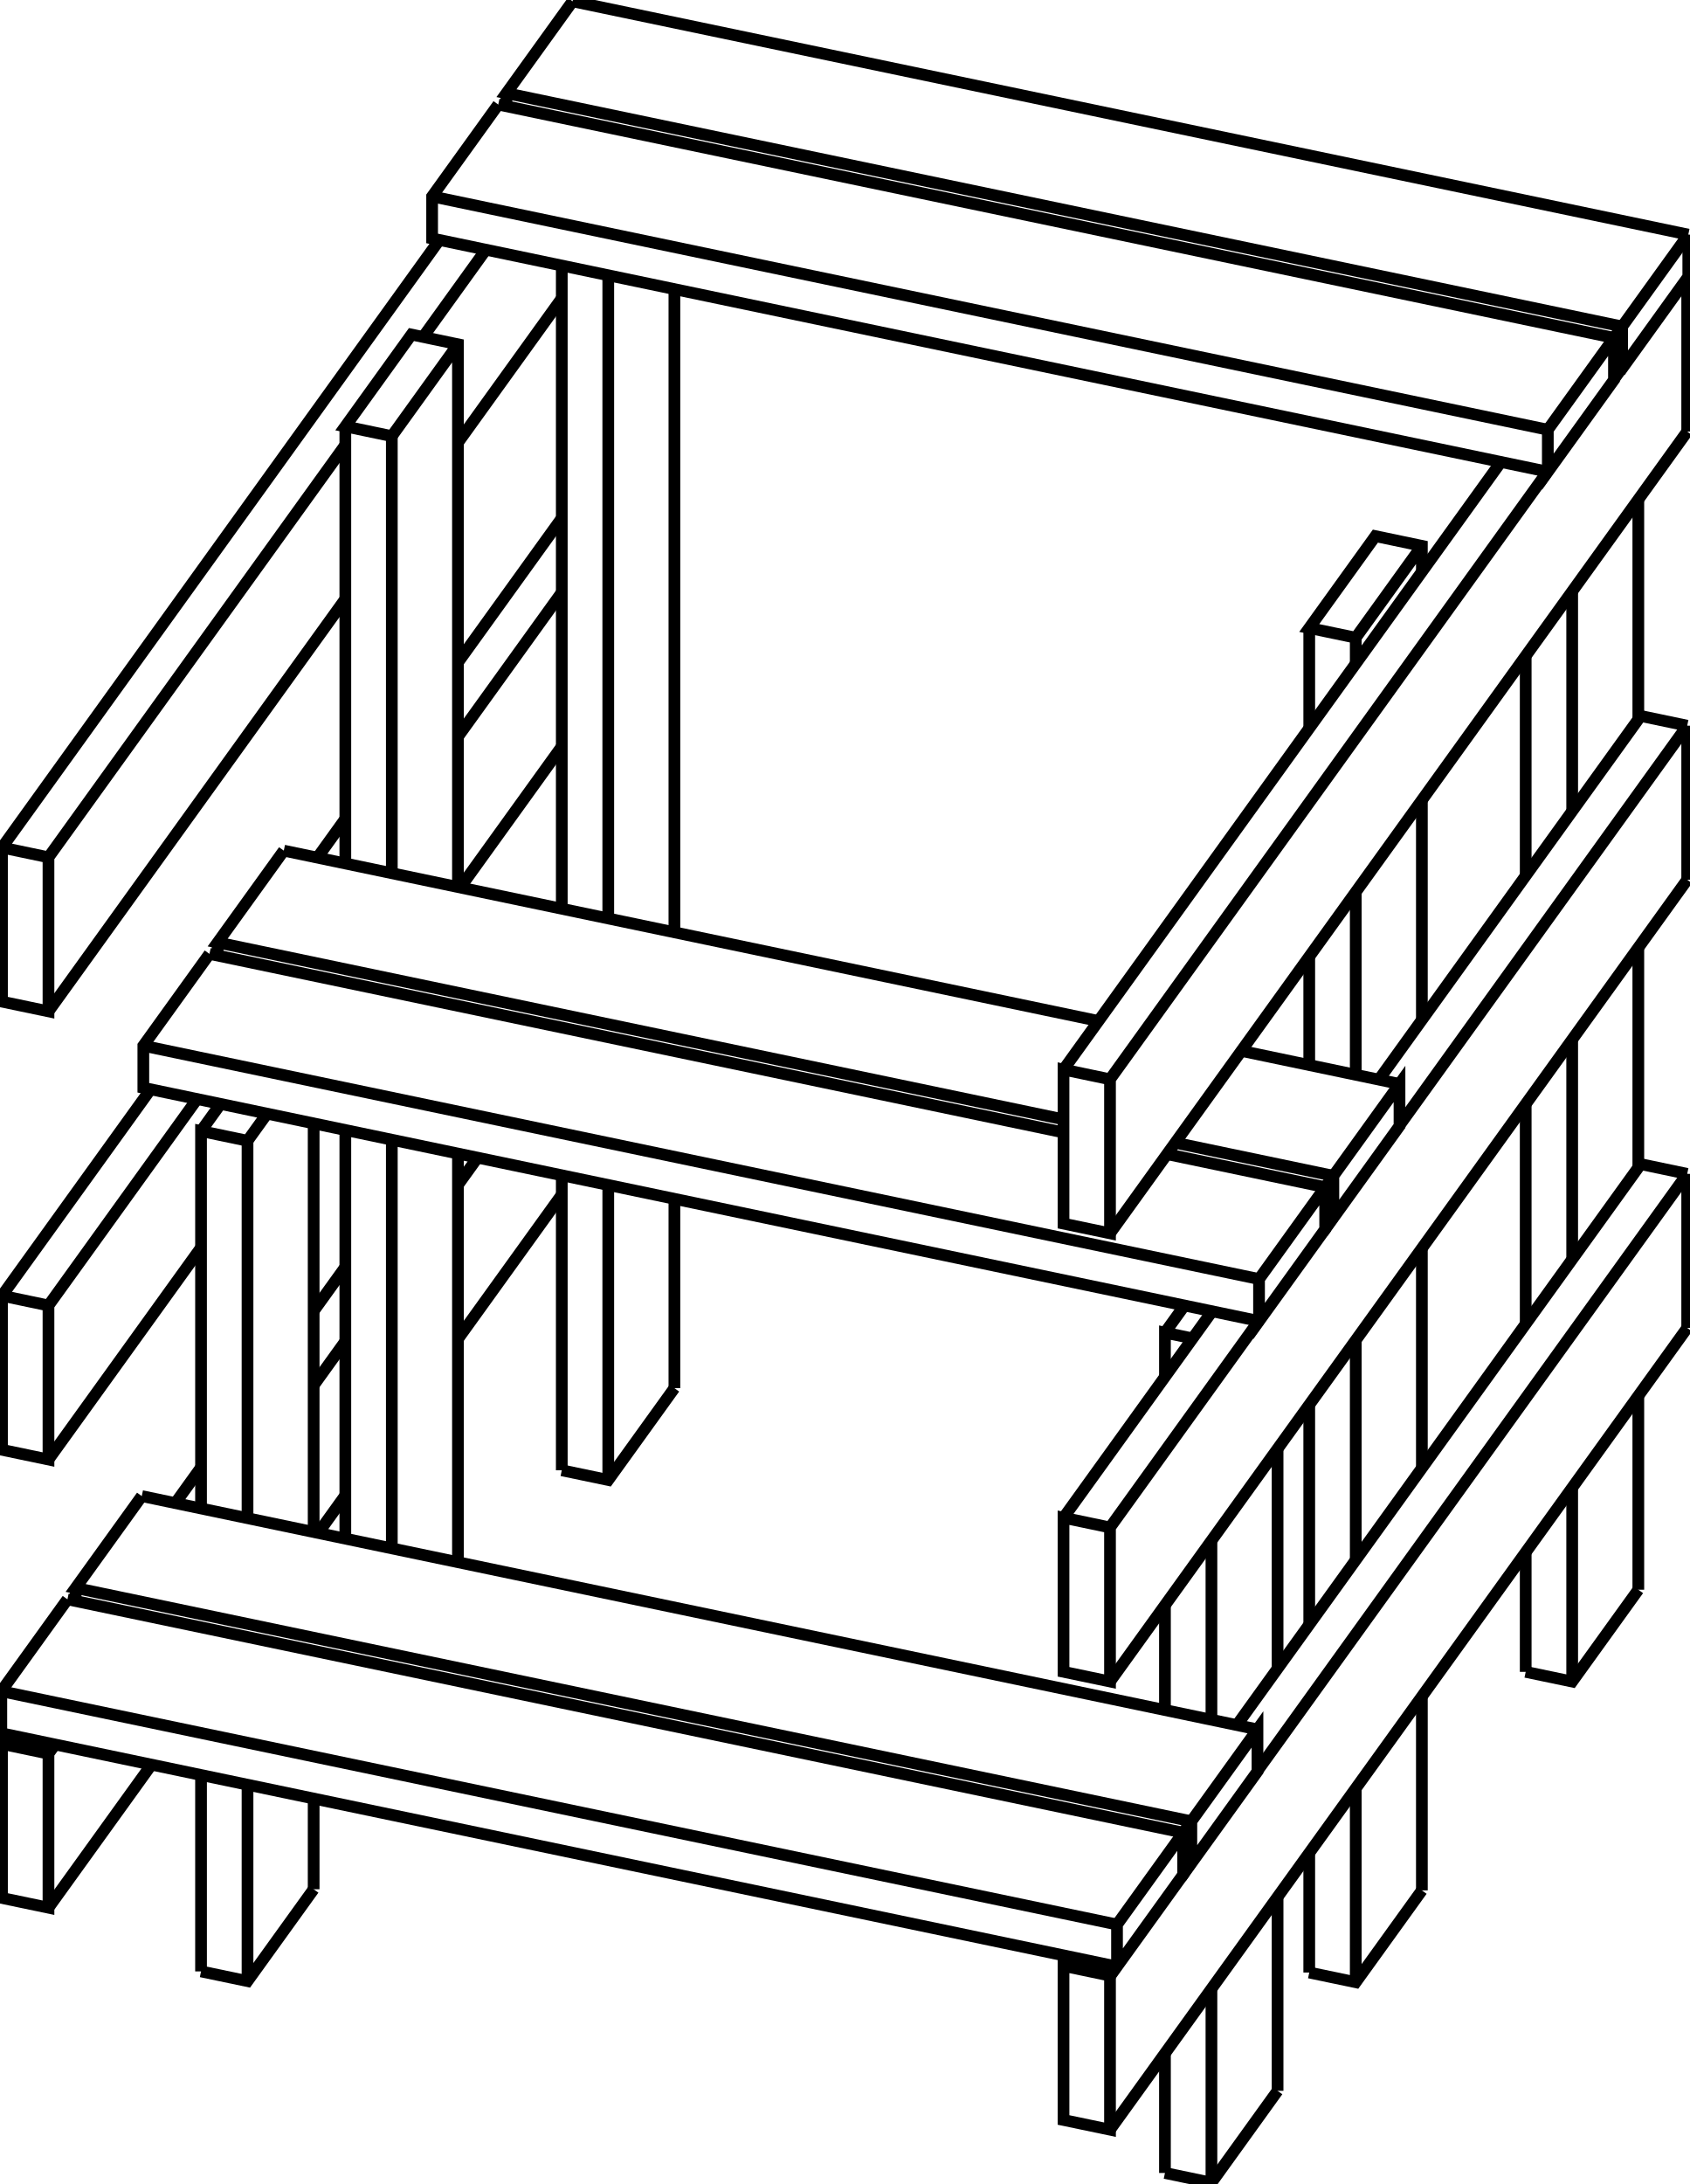
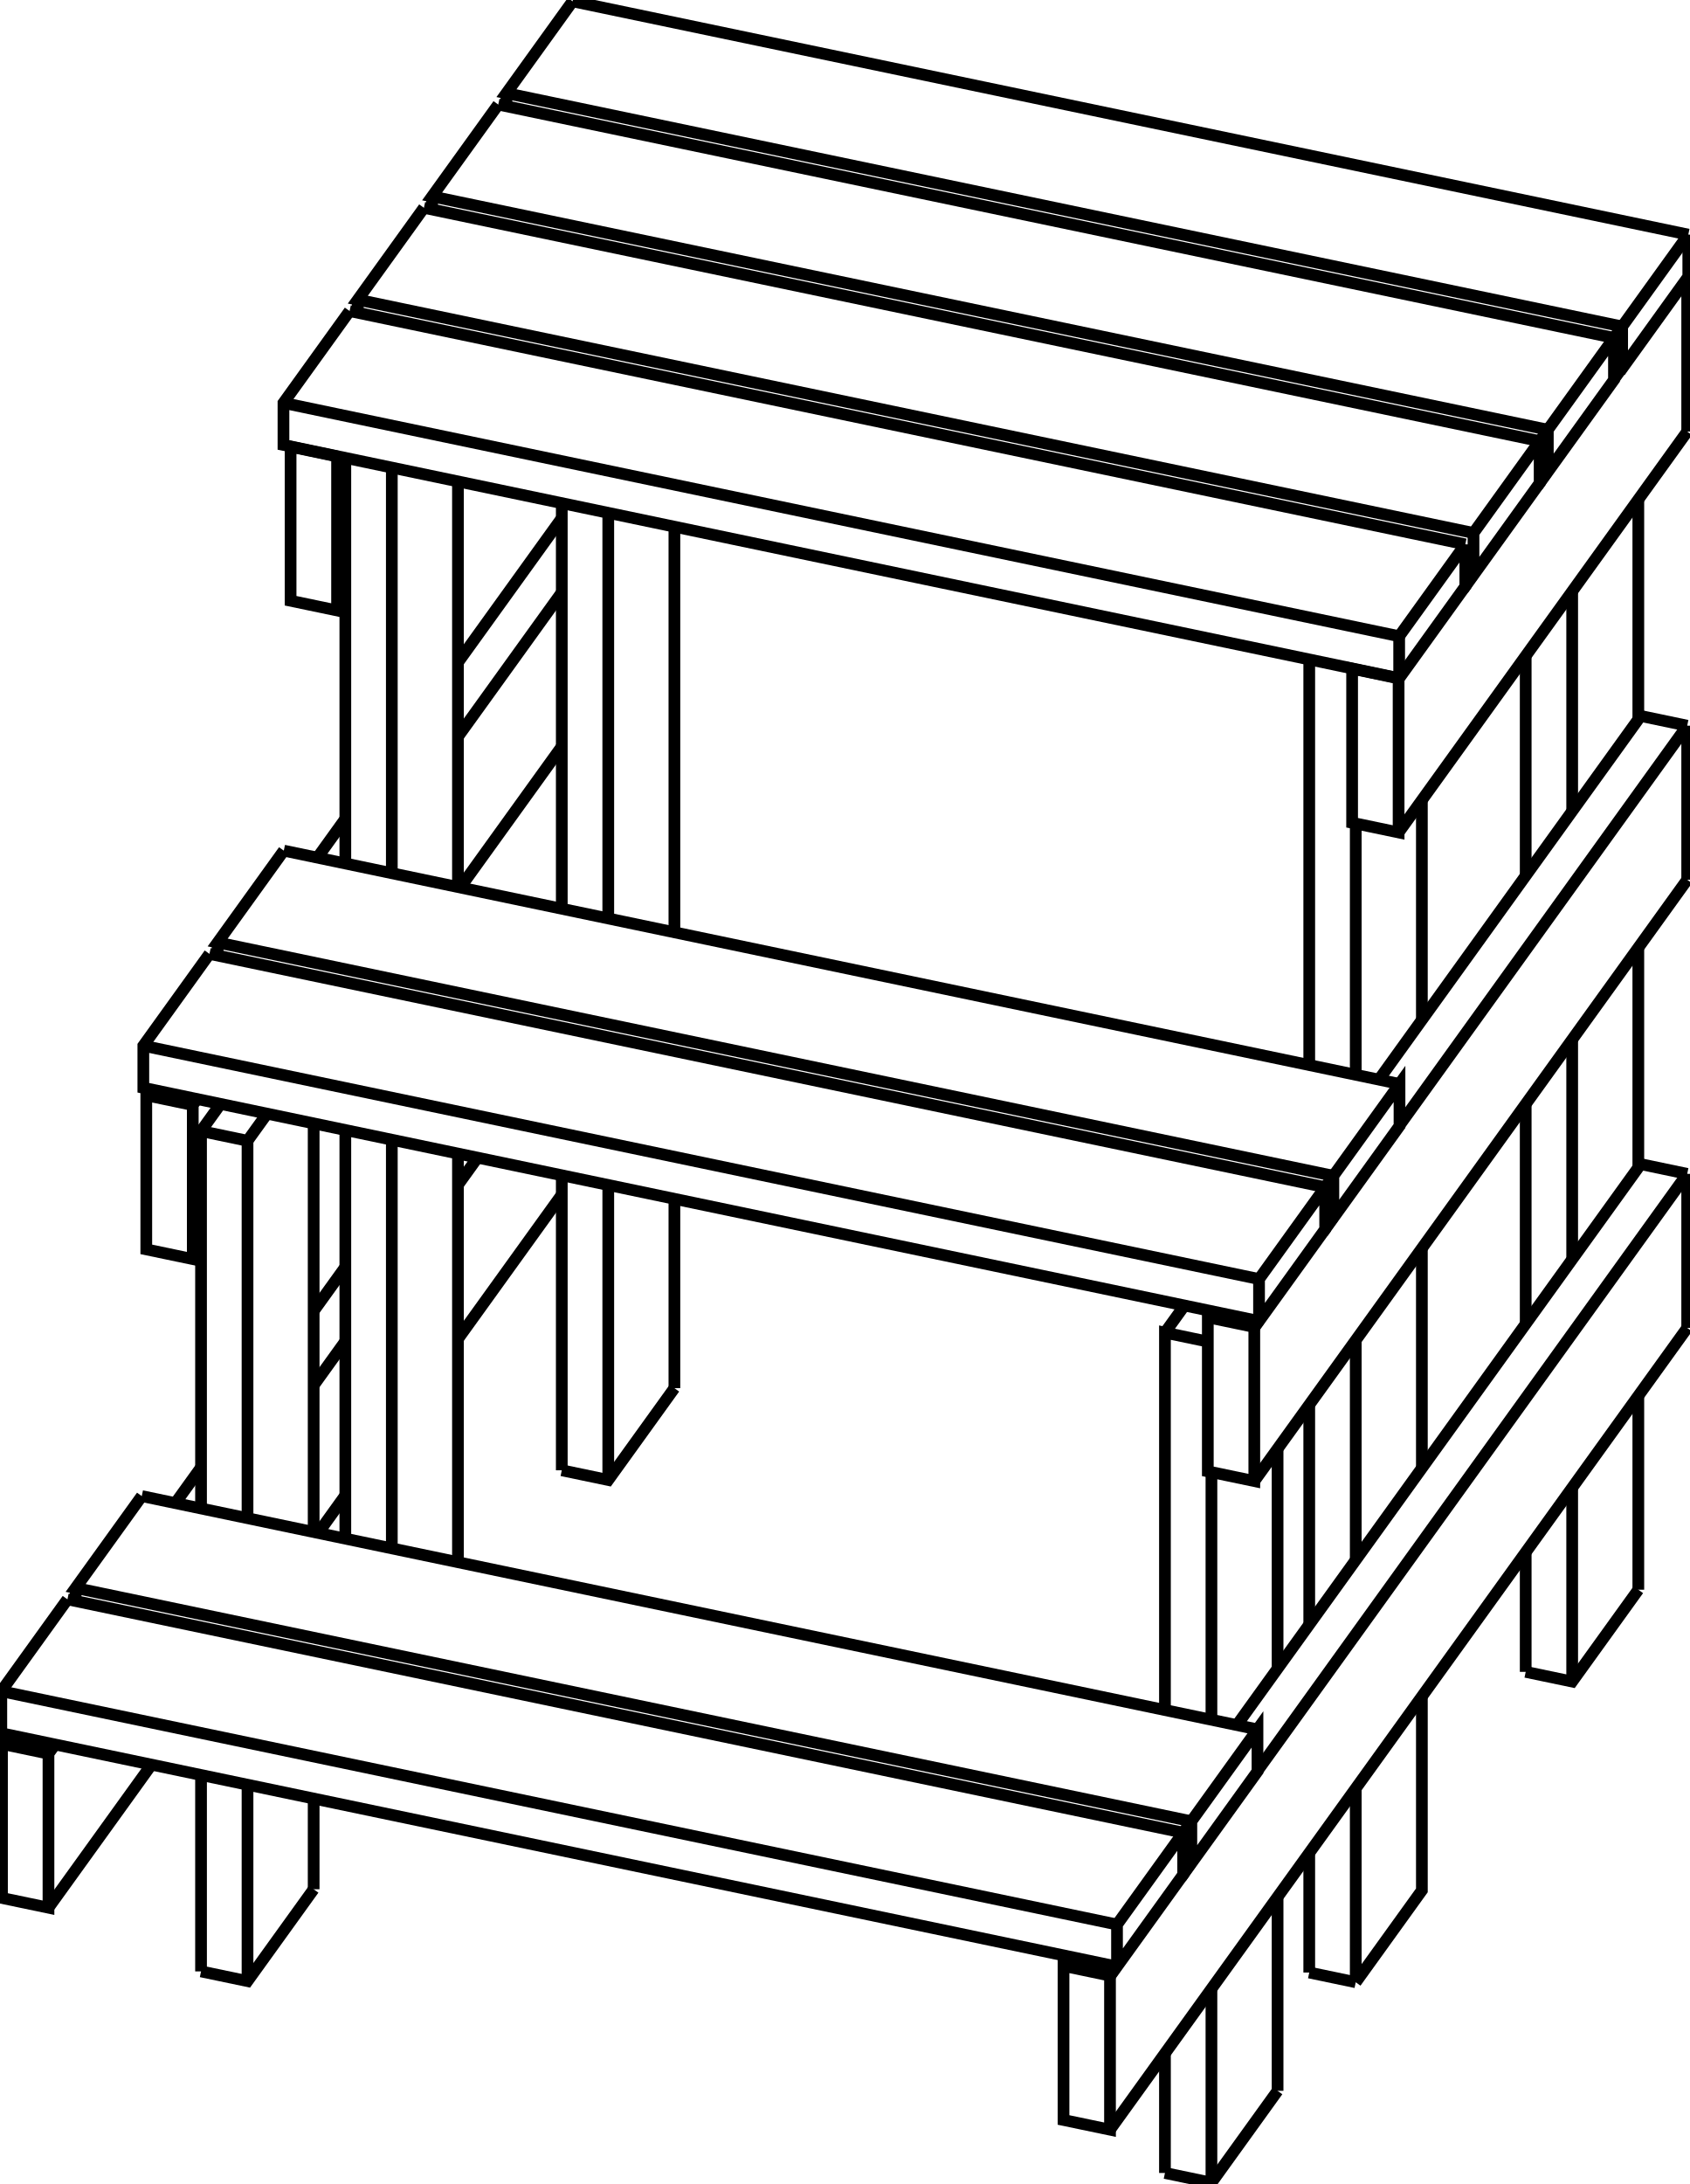
<svg xmlns="http://www.w3.org/2000/svg" version="1.1" viewBox="-643.521 -917.335 1290.976 1668.327" fill="none" stroke="black" stroke-width="0.6%" vector-effect="non-scaling-stroke">
  <path d="M 646.455 -738.109 L 646.455 -706.013 L 595.921 -635.835 L 589.664 -637.143" />
  <path d="M 646.455 -738.109 L -206.026 -916.335" />
  <path d="M -128.227 143.048 L -128.227 -1.571" />
-   <path d="M -128.227 -205.151 L -128.227 -696.489" />
+   <path d="M -128.227 -205.151 L -128.227 -515.006" />
  <path d="M 608.278 297.027 L 608.278 148.915" />
  <path d="M 608.278 -25.525 L 608.278 -193.442" />
  <path d="M 608.278 -367.881 L 608.278 -535.798" />
  <path d="M 595.921 -635.835 L 595.921 -667.931 L -256.559 -846.157 L -206.026 -916.335" />
  <path d="M 595.921 -667.931 L 646.455 -738.109" />
  <path d="M -256.559 -836.158 L -256.559 -846.157" />
  <path d="M 557.744 367.204 L 557.744 219.092" />
  <path d="M 557.744 44.653 L 557.744 -123.264" />
  <path d="M 557.744 -297.703 L 557.744 -465.62" />
  <path d="M 522.224 359.778 L 557.744 367.204 L 608.278 297.027" />
  <path d="M 522.224 359.778 L 522.224 268.421" />
  <path d="M 522.224 93.981 L 522.224 -73.936" />
  <path d="M 522.224 -248.375 L 522.224 -416.292" />
  <path d="M -178.76 213.225 L -178.76 -12.135" />
-   <path d="M -178.76 -215.715 L -178.76 -707.054" />
+   <path d="M -178.76 -215.715 L -178.76 -525.571" />
  <path d="M -214.28 205.799 L -178.76 213.225 L -128.227 143.048" />
  <path d="M -214.28 205.799 L -214.28 -19.561" />
-   <path d="M -214.28 -223.141 L -214.28 -714.48" />
-   <path d="M -272.263 -726.602 L -320.276 -659.924" />
-   <path d="M -379.661 -577.453 L -606.481 -262.458 L -642.001 -269.884 L -642.001 -152.199 L -606.481 -144.773 L -606.481 -262.458" />
-   <path d="M -307.783 -734.029 L -642.001 -269.884" />
-   <path d="M -214.28 -689.44 L -293.608 -579.274" />
-   <path d="M -379.661 -459.768 L -606.481 -144.773" />
+   <path d="M -214.28 -223.141 L -214.28 -532.997" />
+   <path d="M 476.082 -501.504 L 476.082 -469.408 L 425.549 -399.23 L -426.932 -577.456 L -426.932 -609.552 L -376.399 -679.73" />
+   <path d="M 476.082 -501.504 L -376.399 -679.73" />
+   <path d="M 425.549 -399.23 L 425.549 -431.326 L -426.932 -609.552" />
+   <path d="M 425.549 -431.326 L 476.082 -501.504" />
+   <path d="M 392.363 596.877 L 442.896 526.699 L 442.896 378.587" />
+   <path d="M 442.896 204.148 L 442.896 36.231" />
+   <path d="M 442.896 -138.208 L 442.896 -306.125" />
+   <path d="M 392.363 596.877 L 392.363 448.765" />
+   <path d="M 392.363 274.326 L 392.363 106.409" />
+   <path d="M 392.363 -96.312 L 392.363 -288.279" />
+   <path d="M 356.843 589.451 L 356.843 498.093" />
+   <path d="M 356.843 323.654 L 356.843 155.737" />
+   <path d="M 356.843 -103.738 L 356.843 -413.594" />
+   <path d="M -293.608 276.021 L -293.608 -36.146" />
+   <path d="M -293.608 -239.726 L -293.608 -549.582" />
+   <path d="M -344.141 265.457 L -344.141 -46.711" />
+   <path d="M -344.141 -250.291 L -344.141 -560.147" />
+   <path d="M -379.661 258.03 L -379.661 -54.137" />
+   <path d="M -379.661 -257.717 L -379.661 -567.573" />
+   <path d="M 356.843 589.451 L 392.363 596.877" />
+   <path d="M -385.845 -568.866 L -385.972 -568.688 L -421.492 -576.114 L -421.492 -458.429 L -385.972 -451.003 L -385.972 -568.688" />
+   <path d="M -421.365 -576.292 L -421.492 -576.114" />
+   <path d="M -379.661 -459.768 L -385.972 -451.003" />
  <path d="M 595.616 -635.899 L 589.664 -627.633" />
-   <path d="M 538.825 -557.031 L 204.607 -92.886 L 169.087 -100.312 L 169.087 17.373 L 204.607 24.799 L 204.607 -92.886" />
-   <path d="M 503.305 -564.457 L 169.087 -100.312" />
-   <path d="M 645.623 -587.662 L 204.607 24.799" />
+   <path d="M 538.825 -557.031 L 532.873 -548.765" />
+   <path d="M 482.034 -478.162 L 476.082 -469.896" />
+   <path d="M 425.243 -399.294 L 425.115 -399.116 L 389.595 -406.543 L 389.595 -288.858 L 425.115 -281.432 L 425.115 -399.116" />
+   <path d="M 389.723 -406.72 L 389.595 -406.543" />
+   <path d="M 645.623 -587.662 L 425.115 -281.432" />
  <path d="M 645.623 -587.662 L 645.623 -704.858" />
+   <path d="M 532.873 -580.372 L -319.608 -758.598" />
+   <path d="M 532.873 -580.372 L 532.873 -548.276 L 482.339 -478.098 L 482.339 -510.194 L 532.873 -580.372 Z" />
+   <path d="M 482.339 -478.098 L 476.082 -479.407" />
+   <path d="M 482.339 -510.194 L -370.141 -688.42 L -319.608 -758.598" />
+   <path d="M -370.141 -678.421 L -370.141 -688.42" />
  <path d="M 589.664 -659.24 L -262.817 -837.466" />
  <path d="M 589.664 -659.24 L 589.664 -627.145 L 539.13 -556.967 L 539.13 -589.063 L 589.664 -659.24 Z" />
-   <path d="M 539.13 -556.967 L -313.35 -735.193 L -313.35 -767.288 L -262.817 -837.466" />
-   <path d="M 539.13 -589.063 L -313.35 -767.288" />
+   <path d="M 539.13 -556.967 L 532.873 -558.275" />
+   <path d="M 539.13 -589.063 L -313.35 -767.288 L -262.817 -837.466" />
+   <path d="M -313.35 -757.29 L -313.35 -767.288" />
  <path d="M 645.623 -362.99 L 425.802 -57.714" />
  <path d="M 374.963 12.888 L 369.011 21.155" />
-   <path d="M 318.172 91.757 L 204.607 249.47 L 169.087 242.044 L 169.087 359.729 L 204.607 367.155 L 204.607 249.47" />
+   <path d="M 318.172 91.757 L 314.861 96.355 L 279.341 88.929 L 279.341 206.614 L 314.861 214.04 L 314.861 96.355" />
  <path d="M 610.103 -370.416 L 410.063 -92.612" />
-   <path d="M 282.652 84.331 L 169.087 242.044" />
+   <path d="M 282.652 84.331 L 279.341 88.929" />
  <path d="M 645.623 -362.99 L 610.103 -370.416" />
-   <path d="M 645.623 -245.305 L 204.607 367.155" />
+   <path d="M 645.623 -245.305 L 314.861 214.04" />
  <path d="M 645.623 -245.305 L 645.623 -362.99" />
  <path d="M -214.28 -464.769 L -293.608 -354.603" />
-   <path d="M -492.916 -77.815 L -606.481 79.898 L -642.001 72.472 L -642.001 190.157 L -606.481 197.583 L -606.481 79.898" />
+   <path d="M -492.916 -77.815 L -496.227 -73.217 L -531.747 -80.643 L -531.747 37.042 L -496.227 44.468 L -496.227 -73.217" />
  <path d="M -214.28 -521.524 L -293.608 -411.357" />
  <path d="M -379.661 -291.851 L -401.024 -262.183" />
-   <path d="M -528.436 -85.241 L -642.001 72.472" />
+   <path d="M -528.436 -85.241 L -531.747 -80.643" />
  <path d="M -214.28 -347.084 L -291.85 -239.359" />
-   <path d="M -489.916 35.704 L -606.481 197.583" />
-   <path d="M 425.802 -89.321 L 304.972 -114.583" />
-   <path d="M 195.798 -137.408 L -426.679 -267.547" />
+   <path d="M -489.916 35.704 L -496.227 44.468" />
+   <path d="M 425.802 -89.321 L -426.679 -267.547" />
  <path d="M 425.802 -89.321 L 425.802 -57.225 L 375.269 12.952 L 375.269 -19.143 L 425.802 -89.321 Z" />
  <path d="M 375.269 12.952 L 369.011 11.644" />
-   <path d="M 375.269 -19.143 L 254.439 -44.405" />
-   <path d="M 169.087 -62.249 L -477.212 -197.369 L -426.679 -267.547" />
+   <path d="M 375.269 -19.143 L -477.212 -197.369 L -426.679 -267.547" />
  <path d="M -477.212 -187.37 L -477.212 -197.369" />
-   <path d="M 369.011 -10.453 L 248.181 -35.715" />
-   <path d="M 169.087 -52.25 L -483.47 -188.679" />
+   <path d="M 369.011 -10.453 L -483.47 -188.679" />
  <path d="M 369.011 -10.453 L 369.011 21.643 L 318.478 91.821 L 318.478 59.725 L 369.011 -10.453 Z" />
  <path d="M 318.478 91.821 L -534.003 -86.405 L -534.003 -118.501 L -483.47 -188.679" />
  <path d="M 318.478 59.725 L -534.003 -118.501" />
  <path d="M 645.623 -20.634 L 317.284 435.346" />
  <path d="M 266.445 505.949 L 260.493 514.215" />
  <path d="M 209.654 584.817 L 204.607 591.826 L 169.087 584.4 L 169.087 702.085 L 204.607 709.511 L 204.607 591.826" />
  <path d="M 610.103 -28.06 L 301.546 400.449" />
  <path d="M 174.134 577.391 L 169.087 584.4" />
  <path d="M 645.623 -20.634 L 610.103 -28.06" />
  <path d="M 645.623 97.051 L 204.607 709.511" />
  <path d="M 645.623 97.051 L 645.623 -20.634" />
  <path d="M -278.65 -33.019 L -293.608 -12.246" />
  <path d="M -379.661 107.26 L -403.862 140.869" />
  <path d="M -601.433 415.245 L -606.481 422.255 L -642.001 414.828 L -642.001 532.513 L -606.481 539.94 L -606.481 422.255" />
  <path d="M -379.661 50.505 L -403.862 84.114" />
  <path d="M -489.916 203.621 L -509.542 230.877" />
  <path d="M -636.953 407.819 L -642.001 414.828" />
  <path d="M -214.28 -4.728 L -293.608 105.439" />
  <path d="M -379.661 224.945 L -400.368 253.701" />
  <path d="M -527.78 430.644 L -606.481 539.94" />
  <path d="M 317.284 403.739 L -535.197 225.513" />
  <path d="M 317.284 403.739 L 317.284 435.835 L 266.751 506.013 L 266.751 473.917 L 317.284 403.739 Z" />
  <path d="M 266.751 506.013 L 260.493 504.704" />
  <path d="M 266.751 473.917 L -585.73 295.691 L -535.197 225.513" />
  <path d="M -585.73 305.69 L -585.73 295.691" />
  <path d="M 260.493 482.607 L -591.988 304.381" />
  <path d="M 260.493 482.607 L 260.493 514.703 L 209.96 584.881 L 209.96 552.785 L 260.493 482.607 Z" />
  <path d="M 209.96 584.881 L -642.521 406.655 L -642.521 374.559 L -591.988 304.381" />
  <path d="M 209.96 552.785 L -642.521 374.559" />
  <path d="M -403.862 525.835 L -403.862 456.551" />
  <path d="M -403.862 252.971 L -403.862 -59.197" />
  <path d="M -489.916 588.587 L -489.916 438.56" />
  <path d="M -489.916 234.98 L -489.916 -53.331 L -454.396 -45.905 L -439.465 -66.64" />
  <path d="M -474.985 -74.066 L -489.916 -53.331" />
  <path d="M -454.396 596.013 L -454.396 445.986" />
  <path d="M -454.396 242.406 L -454.396 -45.905" />
  <path d="M -489.916 588.587 L -454.396 596.013 L -403.862 525.835" />
  <path d="M 332.642 679.814 L 332.642 531.702" />
  <path d="M 332.642 357.263 L 332.642 189.346" />
  <path d="M 246.589 742.566 L 246.589 651.208" />
-   <path d="M 246.589 388.959 L 246.589 308.852" />
-   <path d="M 246.589 134.413 L 246.589 100.648 L 267.721 105.066" />
+   <path d="M 246.589 388.959 L 246.589 100.648 L 279.341 107.495" />
  <path d="M 261.52 79.913 L 246.589 100.648" />
  <path d="M 282.109 749.992 L 282.109 601.88" />
-   <path d="M 282.109 396.385 L 282.109 259.524" />
+   <path d="M 282.109 396.385 L 282.109 207.193" />
  <path d="M 246.589 742.566 L 282.109 749.992 L 332.642 679.814" />
-   <path d="M -293.608 276.021 L -293.608 -36.146" />
-   <path d="M -293.608 -239.726 L -293.608 -654.349 L -329.128 -661.775 L -379.661 -591.597 L -344.141 -584.171 L -293.608 -654.349" />
-   <path d="M -379.661 258.03 L -379.661 -54.137" />
-   <path d="M -379.661 -257.717 L -379.661 -591.597" />
-   <path d="M -344.141 265.457 L -344.141 -46.711" />
-   <path d="M -344.141 -250.291 L -344.141 -584.171" />
-   <path d="M 442.896 526.699 L 442.896 378.587" />
-   <path d="M 442.896 204.148 L 442.896 36.231" />
-   <path d="M 442.896 -138.208 L 442.896 -306.125" />
-   <path d="M 442.896 -480.565 L 442.896 -500.37 L 407.376 -507.796 L 356.843 -437.618 L 392.363 -430.192 L 442.896 -500.37" />
-   <path d="M 356.843 589.451 L 356.843 498.093" />
-   <path d="M 356.843 323.654 L 356.843 155.737" />
-   <path d="M 356.843 -103.738 L 356.843 -186.619" />
-   <path d="M 356.843 -361.059 L 356.843 -437.618" />
-   <path d="M 392.363 596.877 L 392.363 448.765" />
-   <path d="M 392.363 274.326 L 392.363 106.409" />
-   <path d="M 392.363 -96.312 L 392.363 -235.948" />
-   <path d="M 392.363 -410.387 L 392.363 -430.192" />
-   <path d="M 356.843 589.451 L 392.363 596.877 L 442.896 526.699" />
</svg>
